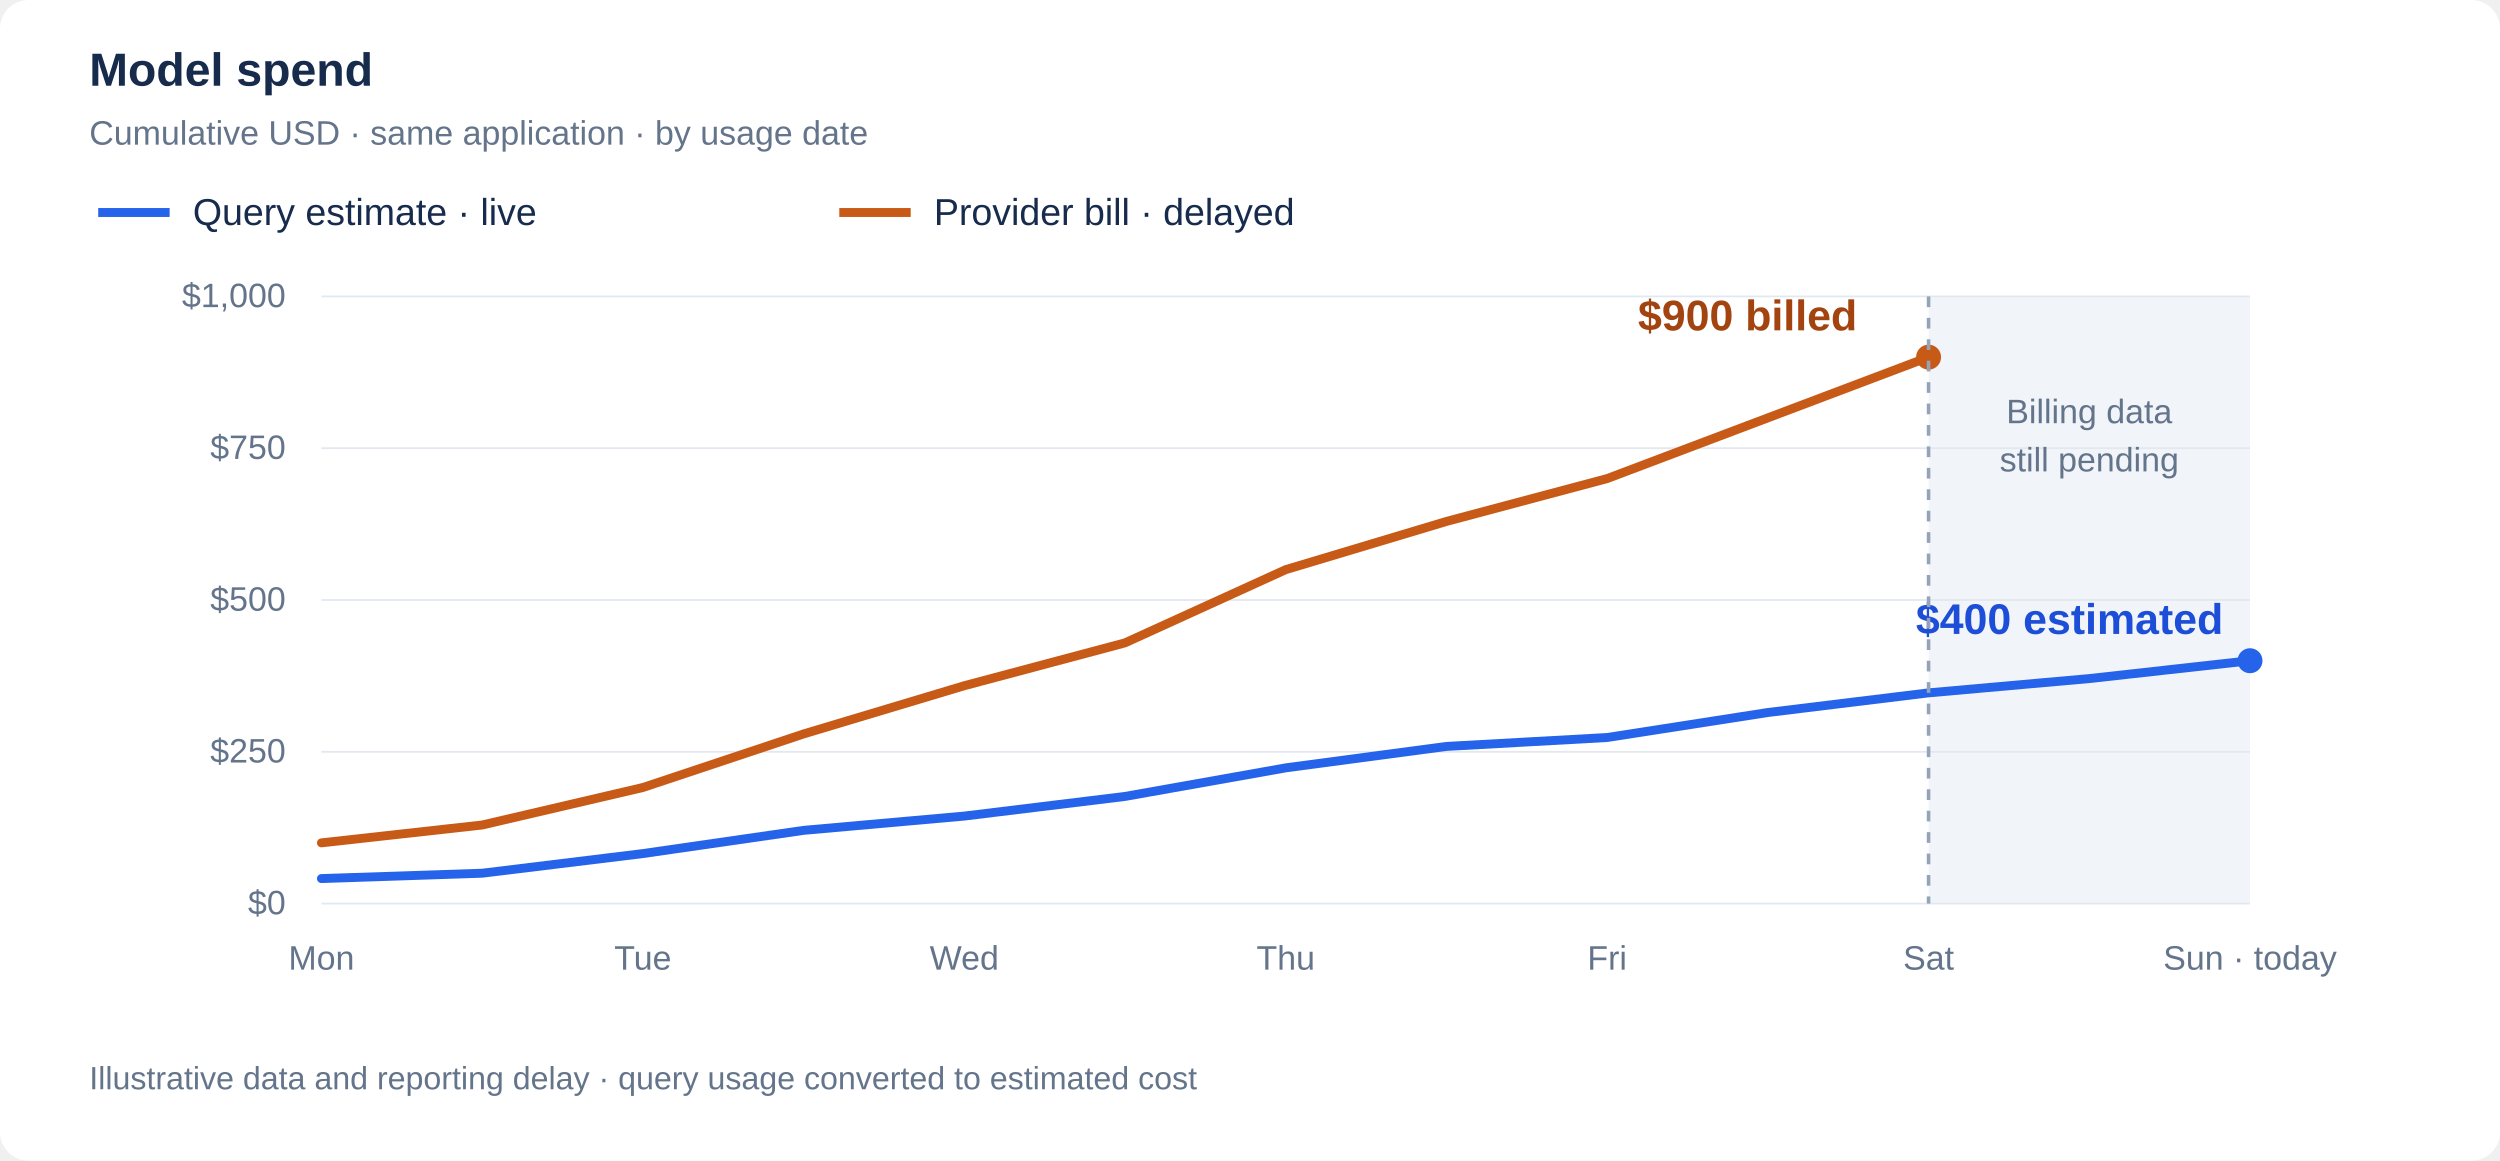
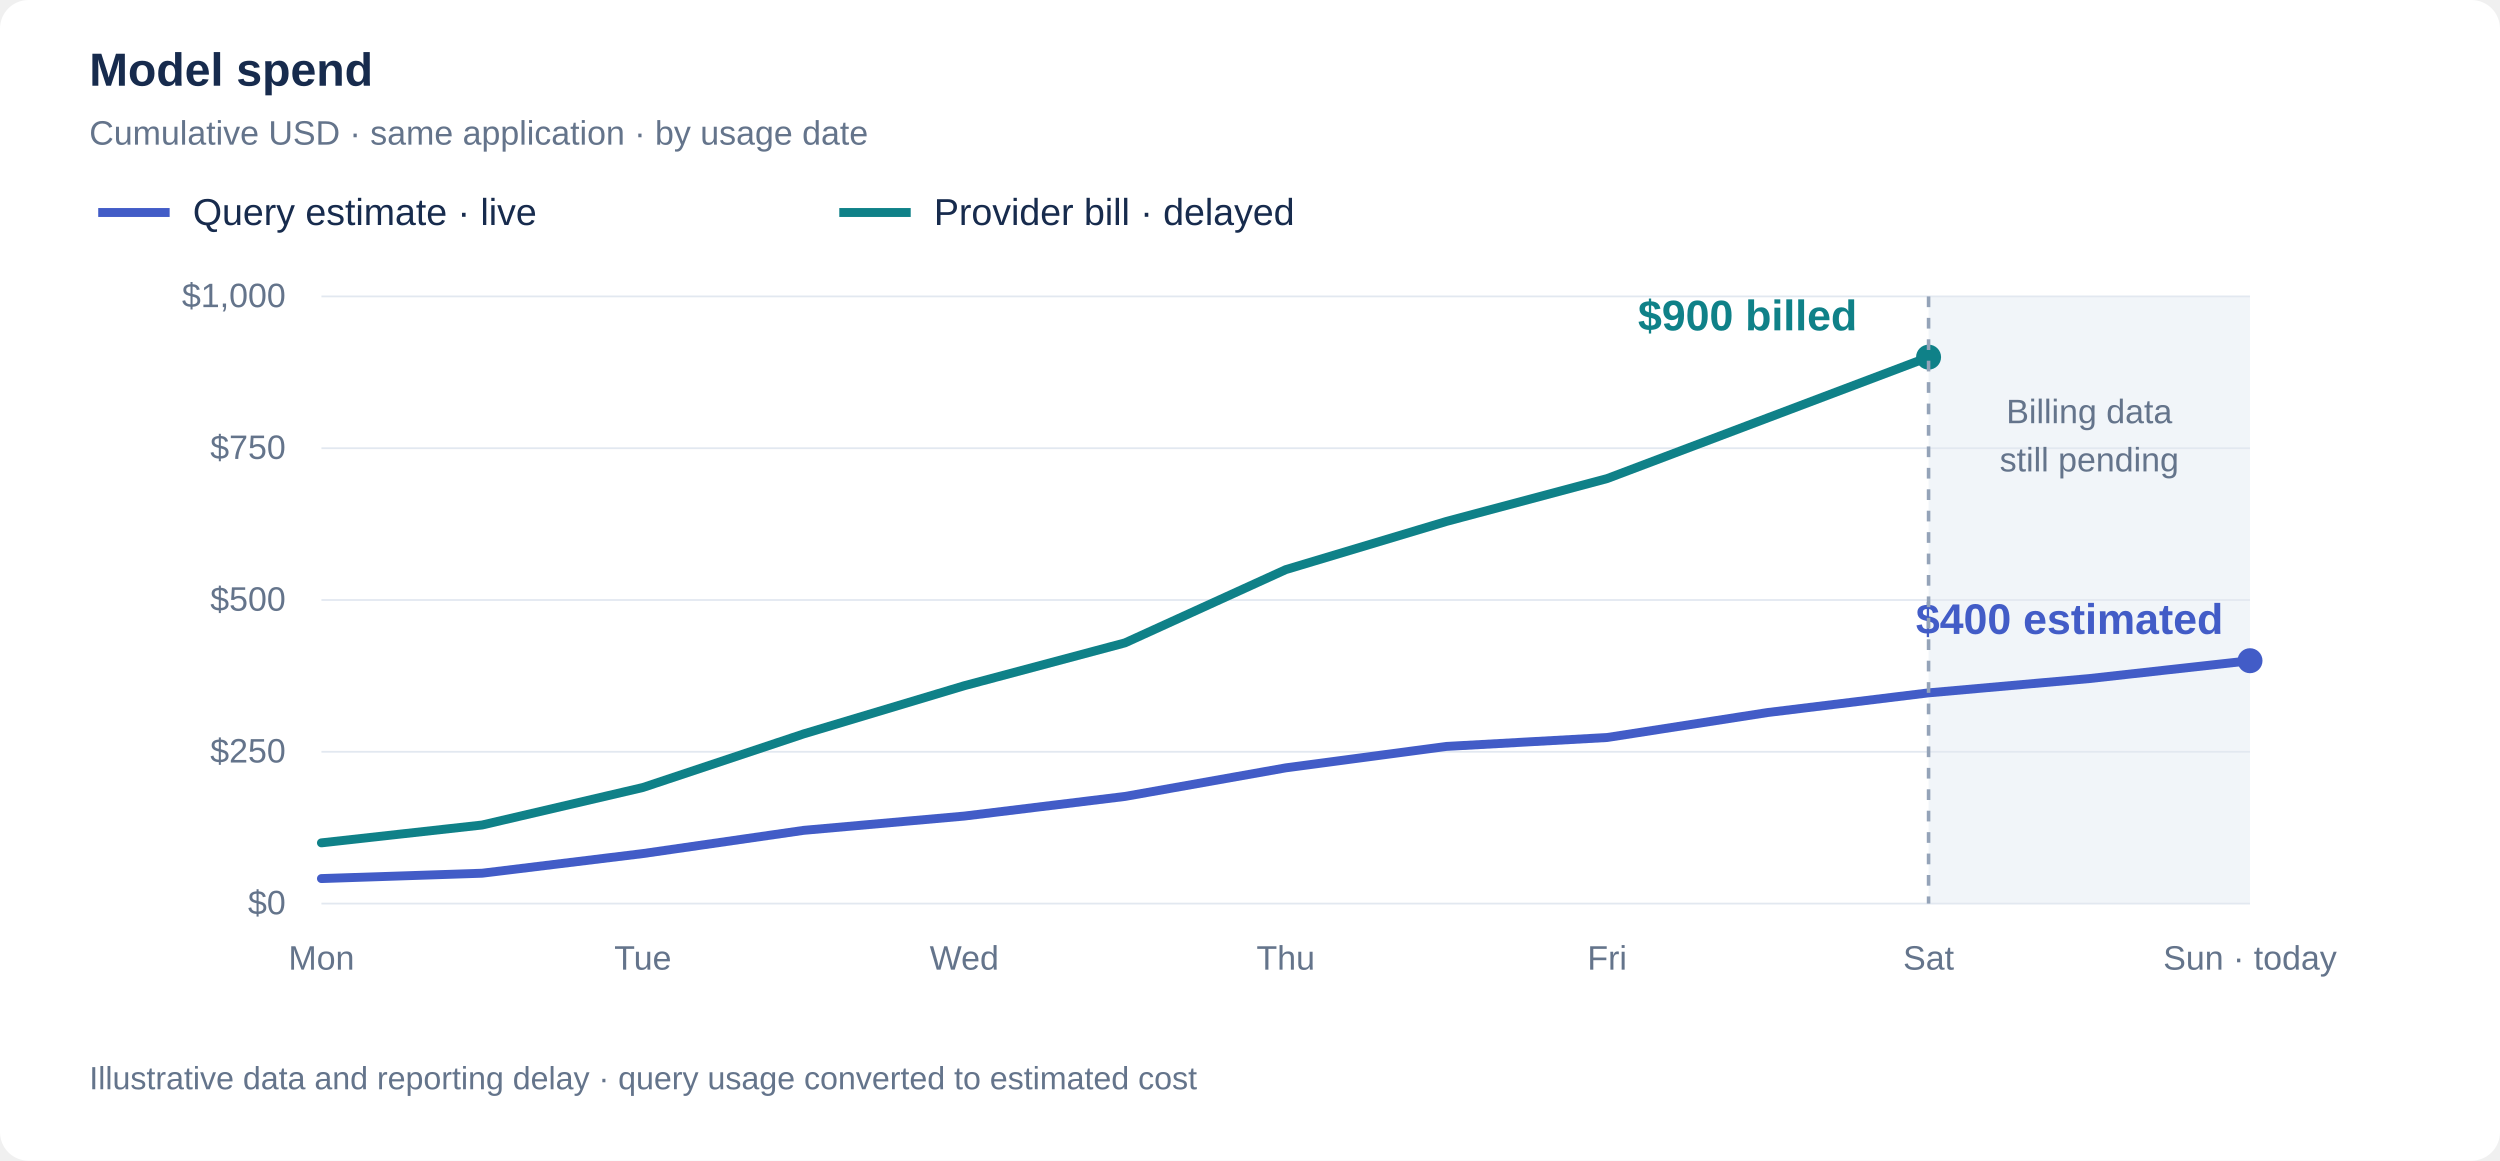
<svg xmlns="http://www.w3.org/2000/svg" width="1400" height="650" viewBox="0 0 1400 650" role="img" aria-labelledby="title desc">
  <rect width="1400" height="650" rx="16" fill="#fff" />
  <g font-family="Arial, sans-serif" fill="#172b4d">
    <text x="50" y="48" font-size="26" font-weight="700">Model spend</text>
    <text x="50" y="81" font-size="19" fill="#64748b">Cumulative USD · same application · by usage date</text>
-     <path d="M55 119H95" stroke="#2563eb" stroke-width="5" />
+     <path d="M55 119H95" stroke="#425cc7" stroke-width="5" />
    <text x="108" y="126" font-size="21">Query estimate · live</text>
-     <path d="M470 119H510" stroke="#c85a17" stroke-width="5" />
+     <path d="M470 119H510" stroke="#0f8188" stroke-width="5" />
    <text x="523" y="126" font-size="21">Provider bill · delayed</text>
    <rect x="1080" y="166" width="180" height="340" fill="#f1f5f9" />
    <g stroke="#e2e8f0" stroke-width="1">
      <path d="M180 506H1260 M180 421H1260 M180 336H1260 M180 251H1260 M180 166H1260" />
    </g>
    <g font-size="19" fill="#64748b" text-anchor="end">
      <text x="160" y="512">$0</text>
      <text x="160" y="427">$250</text>
      <text x="160" y="342">$500</text>
      <text x="160" y="257">$750</text>
      <text x="160" y="172">$1,000</text>
    </g>
    <g font-size="19" fill="#64748b" text-anchor="middle">
      <text x="180" y="543">Mon</text>
      <text x="360" y="543">Tue</text>
      <text x="540" y="543">Wed</text>
      <text x="720" y="543">Thu</text>
      <text x="900" y="543">Fri</text>
      <text x="1080" y="543">Sat</text>
      <text x="1260" y="543">Sun · today</text>
    </g>
-     <polyline points="180,492 270,489 360,478 450,465 540,457 630,446 720,430 810,418 900,413 990,399 1080,388 1170,380 1260,370" fill="none" stroke="#2563eb" stroke-width="5" stroke-linejoin="round" stroke-linecap="round" />
-     <polyline points="180,472 270,462 360,441 450,411 540,384 630,360 720,319 810,292 900,268 990,234 1080,200" fill="none" stroke="#c85a17" stroke-width="5" stroke-linejoin="round" stroke-linecap="round" />
-     <circle cx="1080" cy="200" r="7" fill="#c85a17" />
-     <circle cx="1260" cy="370" r="7" fill="#2563eb" />
-     <text x="1040" y="185" font-size="24" font-weight="700" text-anchor="end" fill="#a3430f">$900 billed</text>
-     <text x="1245" y="355" font-size="24" font-weight="700" text-anchor="end" fill="#1d4ed8">$400 estimated</text>
+     <polyline points="180,492 270,489 360,478 450,465 540,457 630,446 720,430 810,418 900,413 990,399 1080,388 1170,380 1260,370" fill="none" stroke="#425cc7" stroke-width="5" stroke-linejoin="round" stroke-linecap="round" />
+     <polyline points="180,472 270,462 360,441 450,411 540,384 630,360 720,319 810,292 900,268 990,234 1080,200" fill="none" stroke="#0f8188" stroke-width="5" stroke-linejoin="round" stroke-linecap="round" />
+     <circle cx="1080" cy="200" r="7" fill="#0f8188" />
+     <circle cx="1260" cy="370" r="7" fill="#425cc7" />
+     <text x="1040" y="185" font-size="24" font-weight="700" text-anchor="end" fill="#0f8188">$900 billed</text>
+     <text x="1245" y="355" font-size="24" font-weight="700" text-anchor="end" fill="#425cc7">$400 estimated</text>
    <path d="M1080 166V506" stroke="#94a3b8" stroke-width="2" stroke-dasharray="6 6" />
    <text x="1170" y="237" text-anchor="middle" font-size="19" fill="#64748b">Billing data</text>
    <text x="1170" y="264" text-anchor="middle" font-size="19" fill="#64748b">still pending</text>
    <text x="50" y="610" font-size="18" fill="#64748b">Illustrative data and reporting delay · query usage converted to estimated cost</text>
  </g>
</svg>
